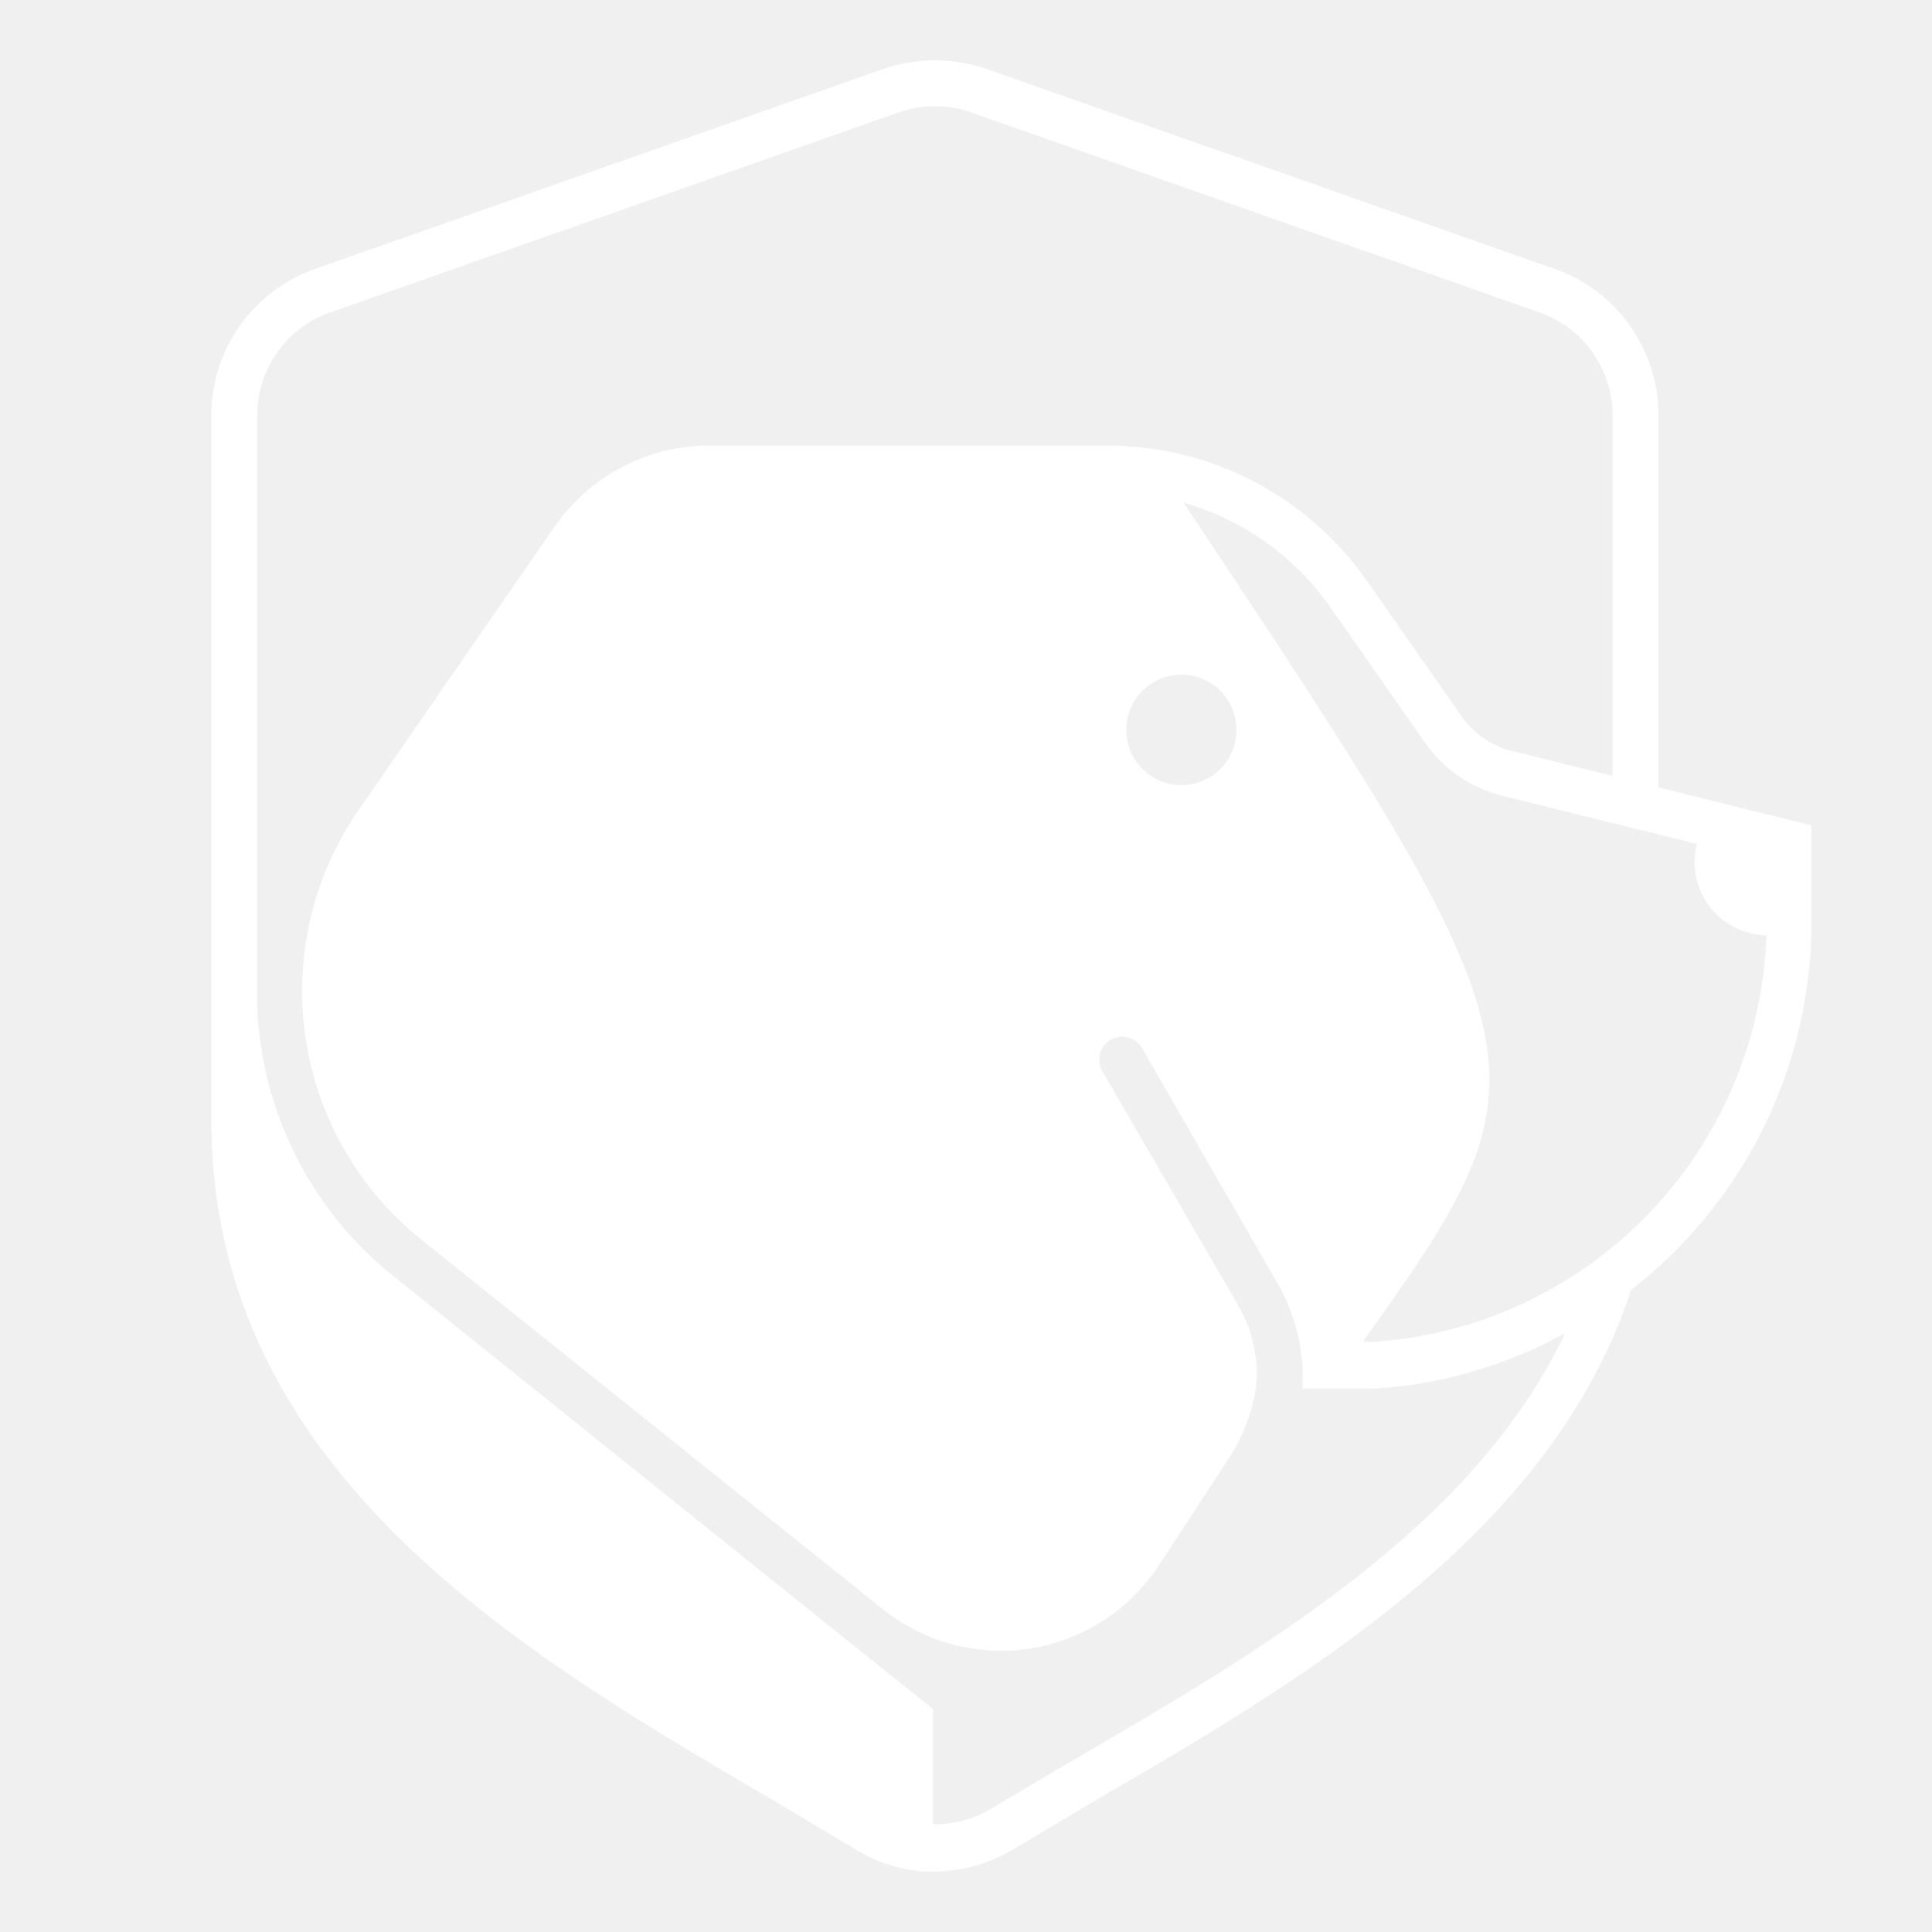
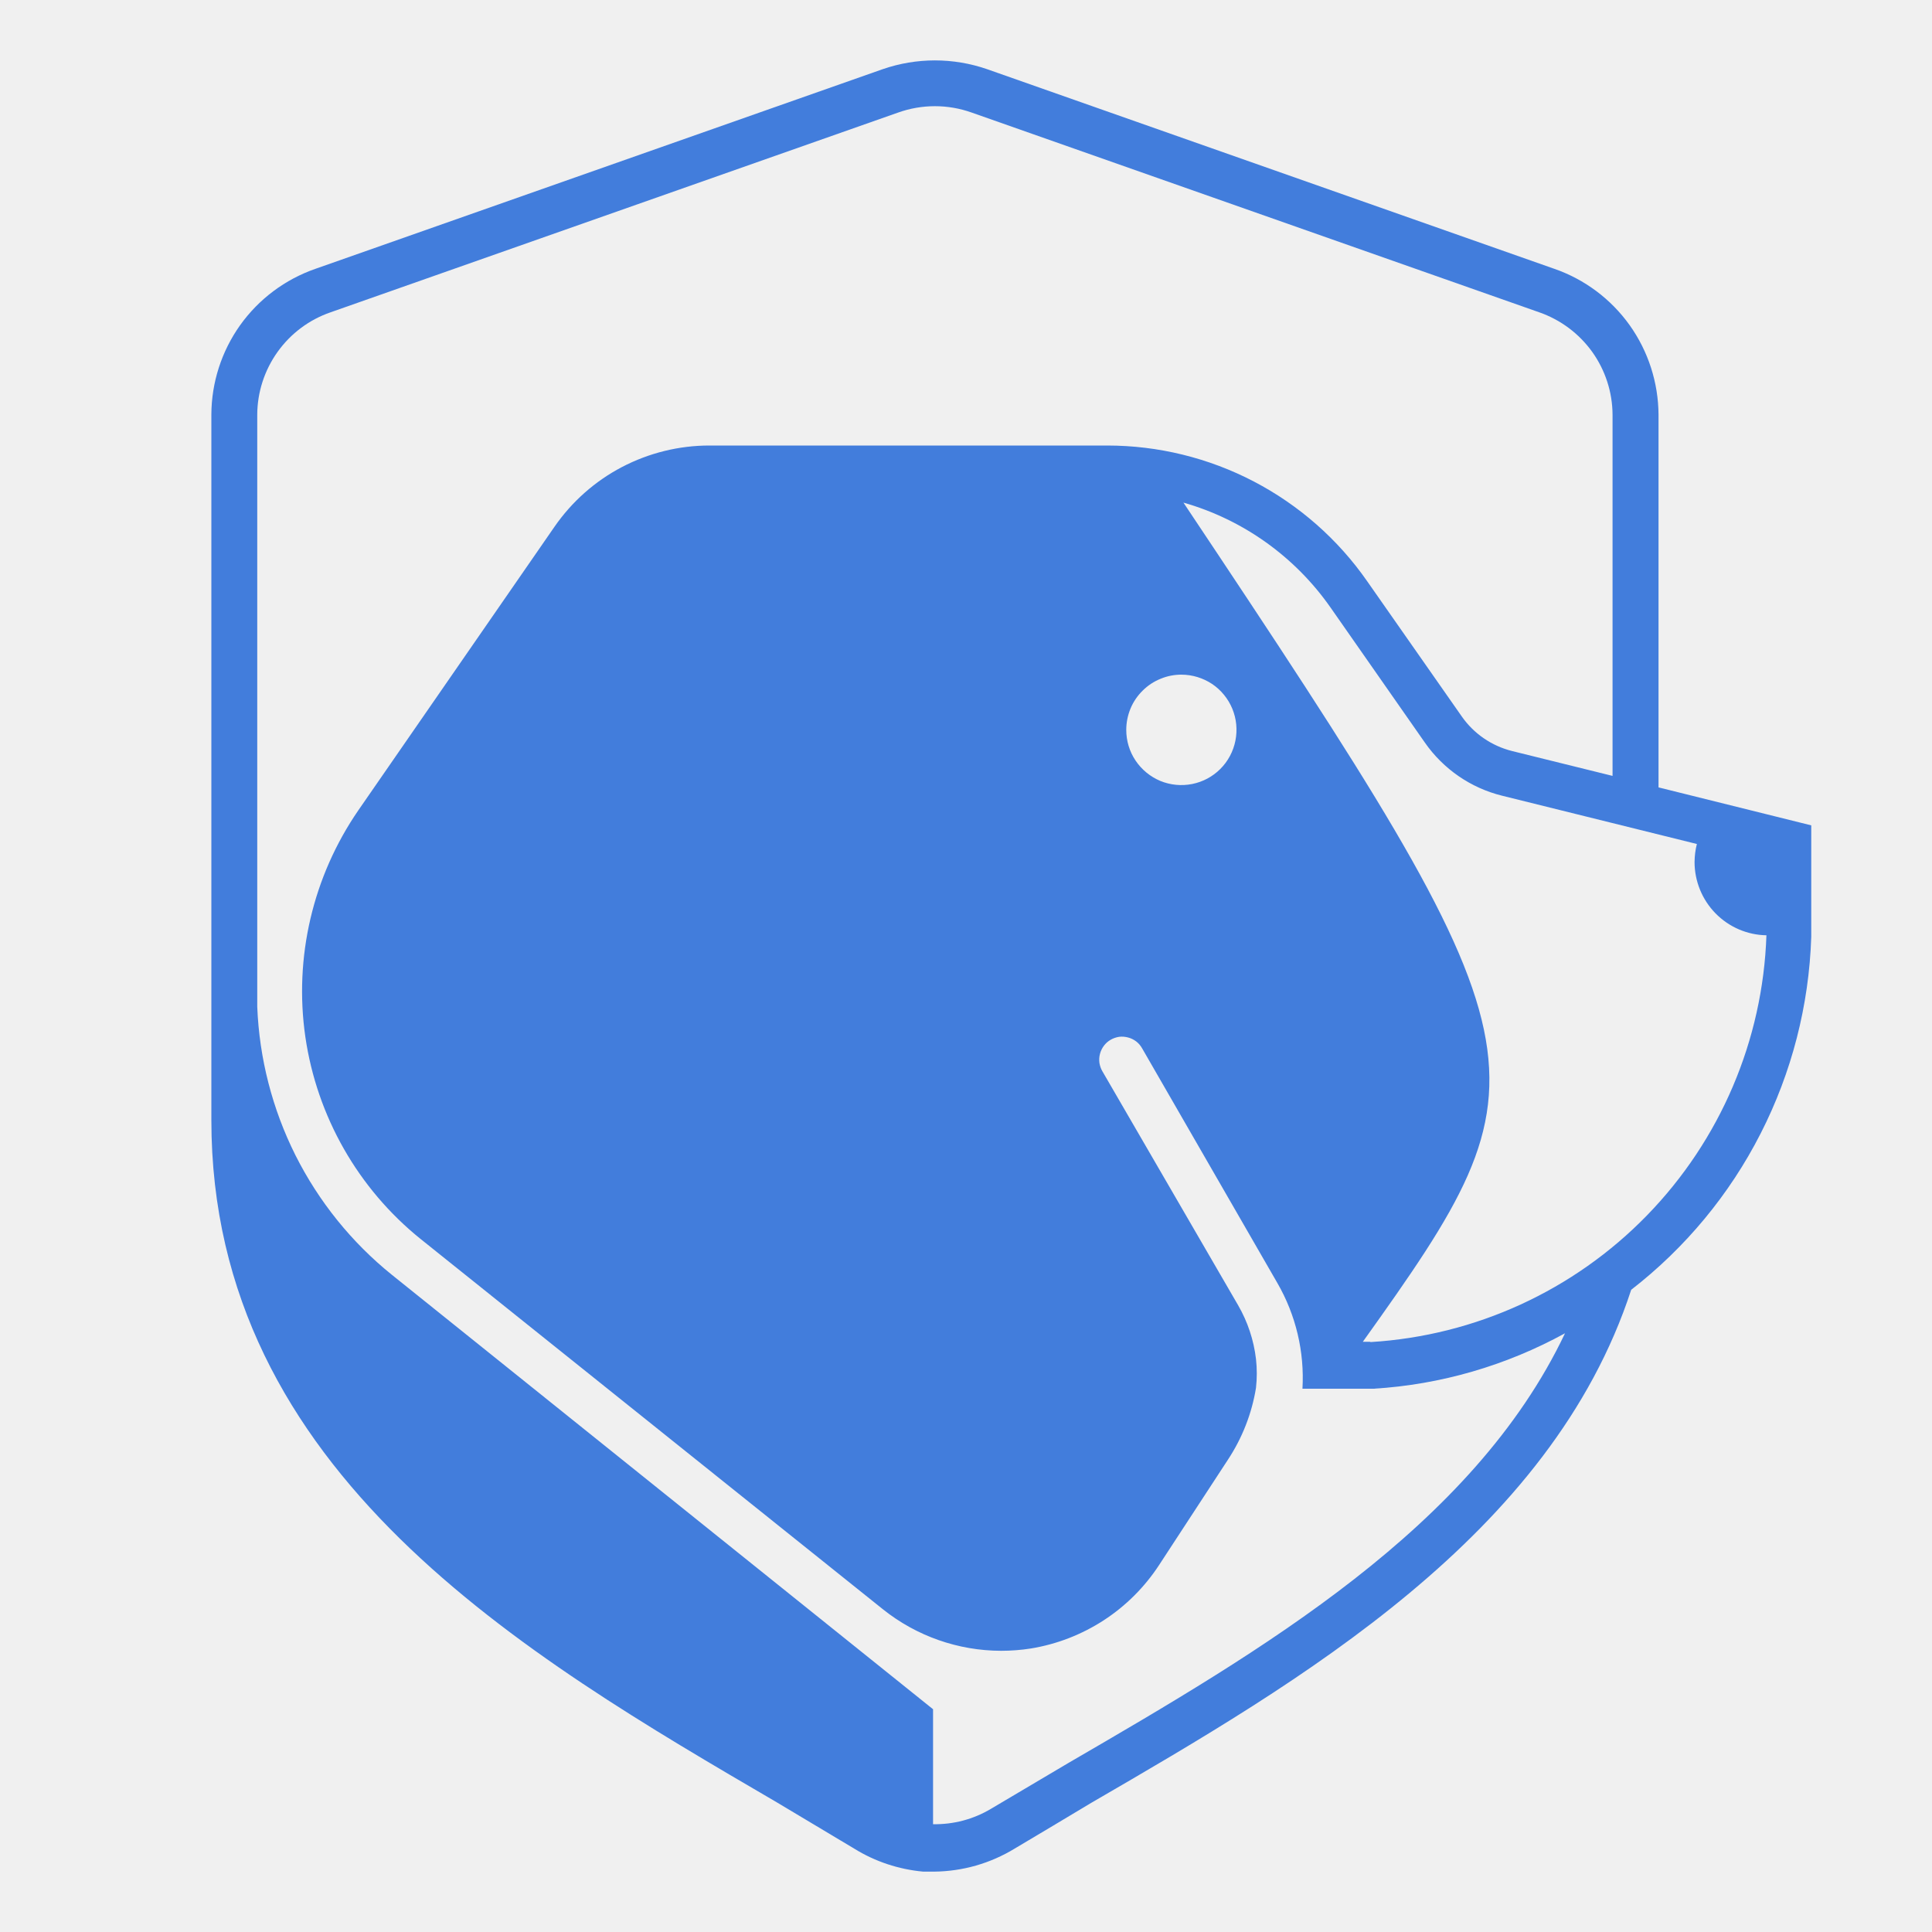
- <svg xmlns="http://www.w3.org/2000/svg" width="64" height="64" viewBox="0 0 64 64" fill="none">
-   <path d="M54.94 26.083V13.738C54.935 12.674 54.601 11.638 53.984 10.773C53.367 9.907 52.496 9.255 51.493 8.906L32.697 2.291C31.578 1.903 30.361 1.903 29.242 2.291L10.447 8.906C9.444 9.255 8.573 9.907 7.956 10.773C7.338 11.638 7.004 12.674 7 13.738V37.103C7 48.801 17.395 54.837 25.75 59.714L28.299 61.238C28.99 61.667 29.772 61.928 30.582 62H30.947C31.887 61.99 32.807 61.727 33.61 61.238C34.44 60.743 35.292 60.24 36.16 59.714C43.084 55.698 51.379 50.866 54.034 42.727C55.827 41.339 57.291 39.571 58.322 37.55C59.354 35.529 59.927 33.305 60 31.037C60 30.884 60 30.732 60 30.58V27.341L54.94 26.083ZM35.399 58.395L32.827 59.919C32.248 60.266 31.583 60.443 30.909 60.43V56.62L12.981 42.232C11.647 41.156 10.559 39.806 9.79 38.273C9.021 36.74 8.588 35.06 8.522 33.346V13.738C8.525 12.99 8.761 12.262 9.196 11.655C9.631 11.047 10.243 10.59 10.949 10.347L29.745 3.732C30.537 3.447 31.403 3.447 32.195 3.732L50.99 10.347C51.696 10.591 52.308 11.048 52.742 11.656C53.177 12.263 53.413 12.99 53.418 13.738V25.702L50.093 24.879C49.414 24.712 48.819 24.303 48.418 23.729L45.291 19.255C44.323 17.866 43.034 16.732 41.534 15.95C40.035 15.167 38.368 14.758 36.677 14.759H23.497C22.489 14.759 21.496 15.004 20.603 15.472C19.709 15.941 18.943 16.619 18.369 17.449L11.87 26.845C10.361 29.035 9.734 31.716 10.117 34.35C10.499 36.983 11.862 39.374 13.932 41.043L29.25 53.312C30.362 54.199 31.74 54.682 33.161 54.684C33.493 54.685 33.823 54.66 34.151 54.608C35.011 54.467 35.833 54.148 36.564 53.672C37.295 53.196 37.919 52.572 38.397 51.842L40.679 48.351C41.153 47.633 41.469 46.823 41.608 45.974C41.642 45.657 41.642 45.338 41.608 45.021C41.534 44.392 41.332 43.785 41.014 43.238L36.517 35.487C36.467 35.401 36.434 35.305 36.42 35.206C36.406 35.106 36.412 35.005 36.438 34.908C36.463 34.811 36.508 34.72 36.568 34.641C36.629 34.561 36.705 34.494 36.791 34.443C36.878 34.393 36.974 34.36 37.073 34.347C37.173 34.334 37.274 34.341 37.371 34.367C37.468 34.393 37.559 34.438 37.638 34.5C37.717 34.561 37.784 34.638 37.834 34.725L42.316 42.506C42.928 43.566 43.216 44.782 43.145 46.004H44.614C44.91 46.004 45.207 46.004 45.496 46.004C47.721 45.867 49.888 45.24 51.843 44.167C48.791 50.599 41.791 54.684 35.399 58.395ZM39.135 22.349C39.496 22.349 39.849 22.456 40.149 22.657C40.45 22.858 40.684 23.144 40.822 23.478C40.96 23.812 40.996 24.18 40.926 24.535C40.855 24.89 40.682 25.216 40.426 25.471C40.171 25.727 39.845 25.901 39.491 25.972C39.137 26.043 38.77 26.006 38.436 25.868C38.102 25.73 37.817 25.495 37.616 25.194C37.416 24.893 37.309 24.54 37.309 24.178C37.309 23.936 37.356 23.696 37.45 23.473C37.543 23.25 37.679 23.047 37.852 22.877C38.023 22.707 38.227 22.572 38.452 22.482C38.676 22.391 38.916 22.346 39.158 22.349H39.135ZM45.382 44.449H45.146C51.5 35.548 51.462 35.023 39.203 16.649C41.181 17.213 42.903 18.444 44.081 20.132L47.201 24.597C47.811 25.476 48.72 26.102 49.758 26.358L56.211 27.958C56.162 28.152 56.136 28.352 56.134 28.552C56.134 29.189 56.384 29.801 56.829 30.256C57.275 30.71 57.88 30.971 58.516 30.983C58.396 34.46 56.986 37.767 54.561 40.258C52.137 42.75 48.872 44.247 45.405 44.457L45.382 44.449Z" fill="white" />
+ <svg xmlns="http://www.w3.org/2000/svg" width="20" height="20" viewBox="0 0 20 20" fill="none">
+   <path d="M17.169 8.151V4.293C17.167 3.961 17.063 3.637 16.87 3.366C16.677 3.096 16.405 2.892 16.091 2.783L10.218 0.716C9.868 0.595 9.488 0.595 9.138 0.716L3.265 2.783C2.951 2.892 2.679 3.096 2.486 3.366C2.293 3.637 2.189 3.961 2.188 4.293V11.595C2.188 15.25 5.436 17.136 8.047 18.661L8.843 19.137C9.059 19.271 9.304 19.352 9.557 19.375H9.671C9.965 19.372 10.252 19.29 10.503 19.137C10.762 18.982 11.029 18.825 11.3 18.661C13.464 17.405 16.056 15.896 16.886 13.352C17.446 12.918 17.904 12.366 18.226 11.734C18.548 11.103 18.727 10.408 18.75 9.699C18.75 9.651 18.75 9.604 18.75 9.556V8.544L17.169 8.151ZM11.062 18.249L10.258 18.725C10.077 18.833 9.87 18.888 9.659 18.884V17.694L4.057 13.197C3.64 12.861 3.3 12.439 3.059 11.96C2.819 11.481 2.684 10.956 2.663 10.421V4.293C2.664 4.059 2.738 3.832 2.874 3.642C3.01 3.452 3.201 3.309 3.422 3.233L9.295 1.166C9.543 1.077 9.813 1.077 10.061 1.166L15.934 3.233C16.155 3.31 16.346 3.453 16.482 3.642C16.618 3.832 16.692 4.06 16.693 4.293V8.032L15.654 7.775C15.442 7.722 15.256 7.595 15.131 7.415L14.153 6.017C13.851 5.583 13.448 5.229 12.979 4.984C12.511 4.74 11.99 4.612 11.461 4.612H7.343C7.028 4.612 6.717 4.689 6.438 4.835C6.159 4.981 5.92 5.193 5.74 5.453L3.709 8.389C3.238 9.074 3.042 9.911 3.161 10.734C3.281 11.557 3.707 12.305 4.354 12.826L9.141 16.66C9.488 16.937 9.919 17.088 10.363 17.089C10.466 17.089 10.57 17.081 10.672 17.065C10.941 17.021 11.198 16.921 11.426 16.773C11.655 16.624 11.85 16.429 11.999 16.201L12.712 15.11C12.86 14.885 12.959 14.632 13.002 14.367C13.013 14.268 13.013 14.168 13.002 14.069C12.979 13.873 12.916 13.683 12.817 13.512L11.412 11.09C11.396 11.063 11.386 11.033 11.381 11.002C11.377 10.971 11.379 10.939 11.387 10.909C11.395 10.879 11.409 10.85 11.428 10.825C11.447 10.8 11.47 10.779 11.497 10.764C11.524 10.748 11.554 10.738 11.585 10.733C11.617 10.729 11.648 10.732 11.678 10.74C11.709 10.748 11.737 10.762 11.762 10.781C11.787 10.8 11.807 10.824 11.823 10.852L13.224 13.283C13.415 13.614 13.505 13.994 13.483 14.376H13.942C14.034 14.376 14.127 14.376 14.218 14.376C14.913 14.334 15.59 14.137 16.201 13.802C15.247 15.812 13.059 17.089 11.062 18.249ZM12.23 6.984C12.342 6.984 12.453 7.018 12.547 7.08C12.641 7.143 12.714 7.233 12.757 7.337C12.8 7.441 12.811 7.556 12.789 7.667C12.767 7.778 12.713 7.88 12.633 7.96C12.553 8.04 12.452 8.094 12.341 8.116C12.23 8.138 12.116 8.127 12.011 8.084C11.907 8.04 11.818 7.967 11.755 7.873C11.692 7.779 11.659 7.669 11.659 7.556C11.659 7.48 11.674 7.405 11.703 7.335C11.732 7.265 11.775 7.202 11.829 7.149C11.882 7.096 11.946 7.054 12.016 7.026C12.086 6.997 12.161 6.983 12.237 6.984H12.23ZM14.182 13.89H14.108C16.094 11.109 16.082 10.944 12.251 5.203C12.869 5.379 13.407 5.764 13.775 6.291L14.75 7.687C14.941 7.961 15.225 8.157 15.549 8.237L17.566 8.737C17.55 8.798 17.543 8.86 17.542 8.923C17.542 9.122 17.62 9.313 17.759 9.455C17.898 9.597 18.088 9.679 18.286 9.682C18.249 10.769 17.808 11.802 17.05 12.581C16.293 13.359 15.273 13.827 14.189 13.893L14.182 13.89Z" fill="#427DDC" />
</svg>
